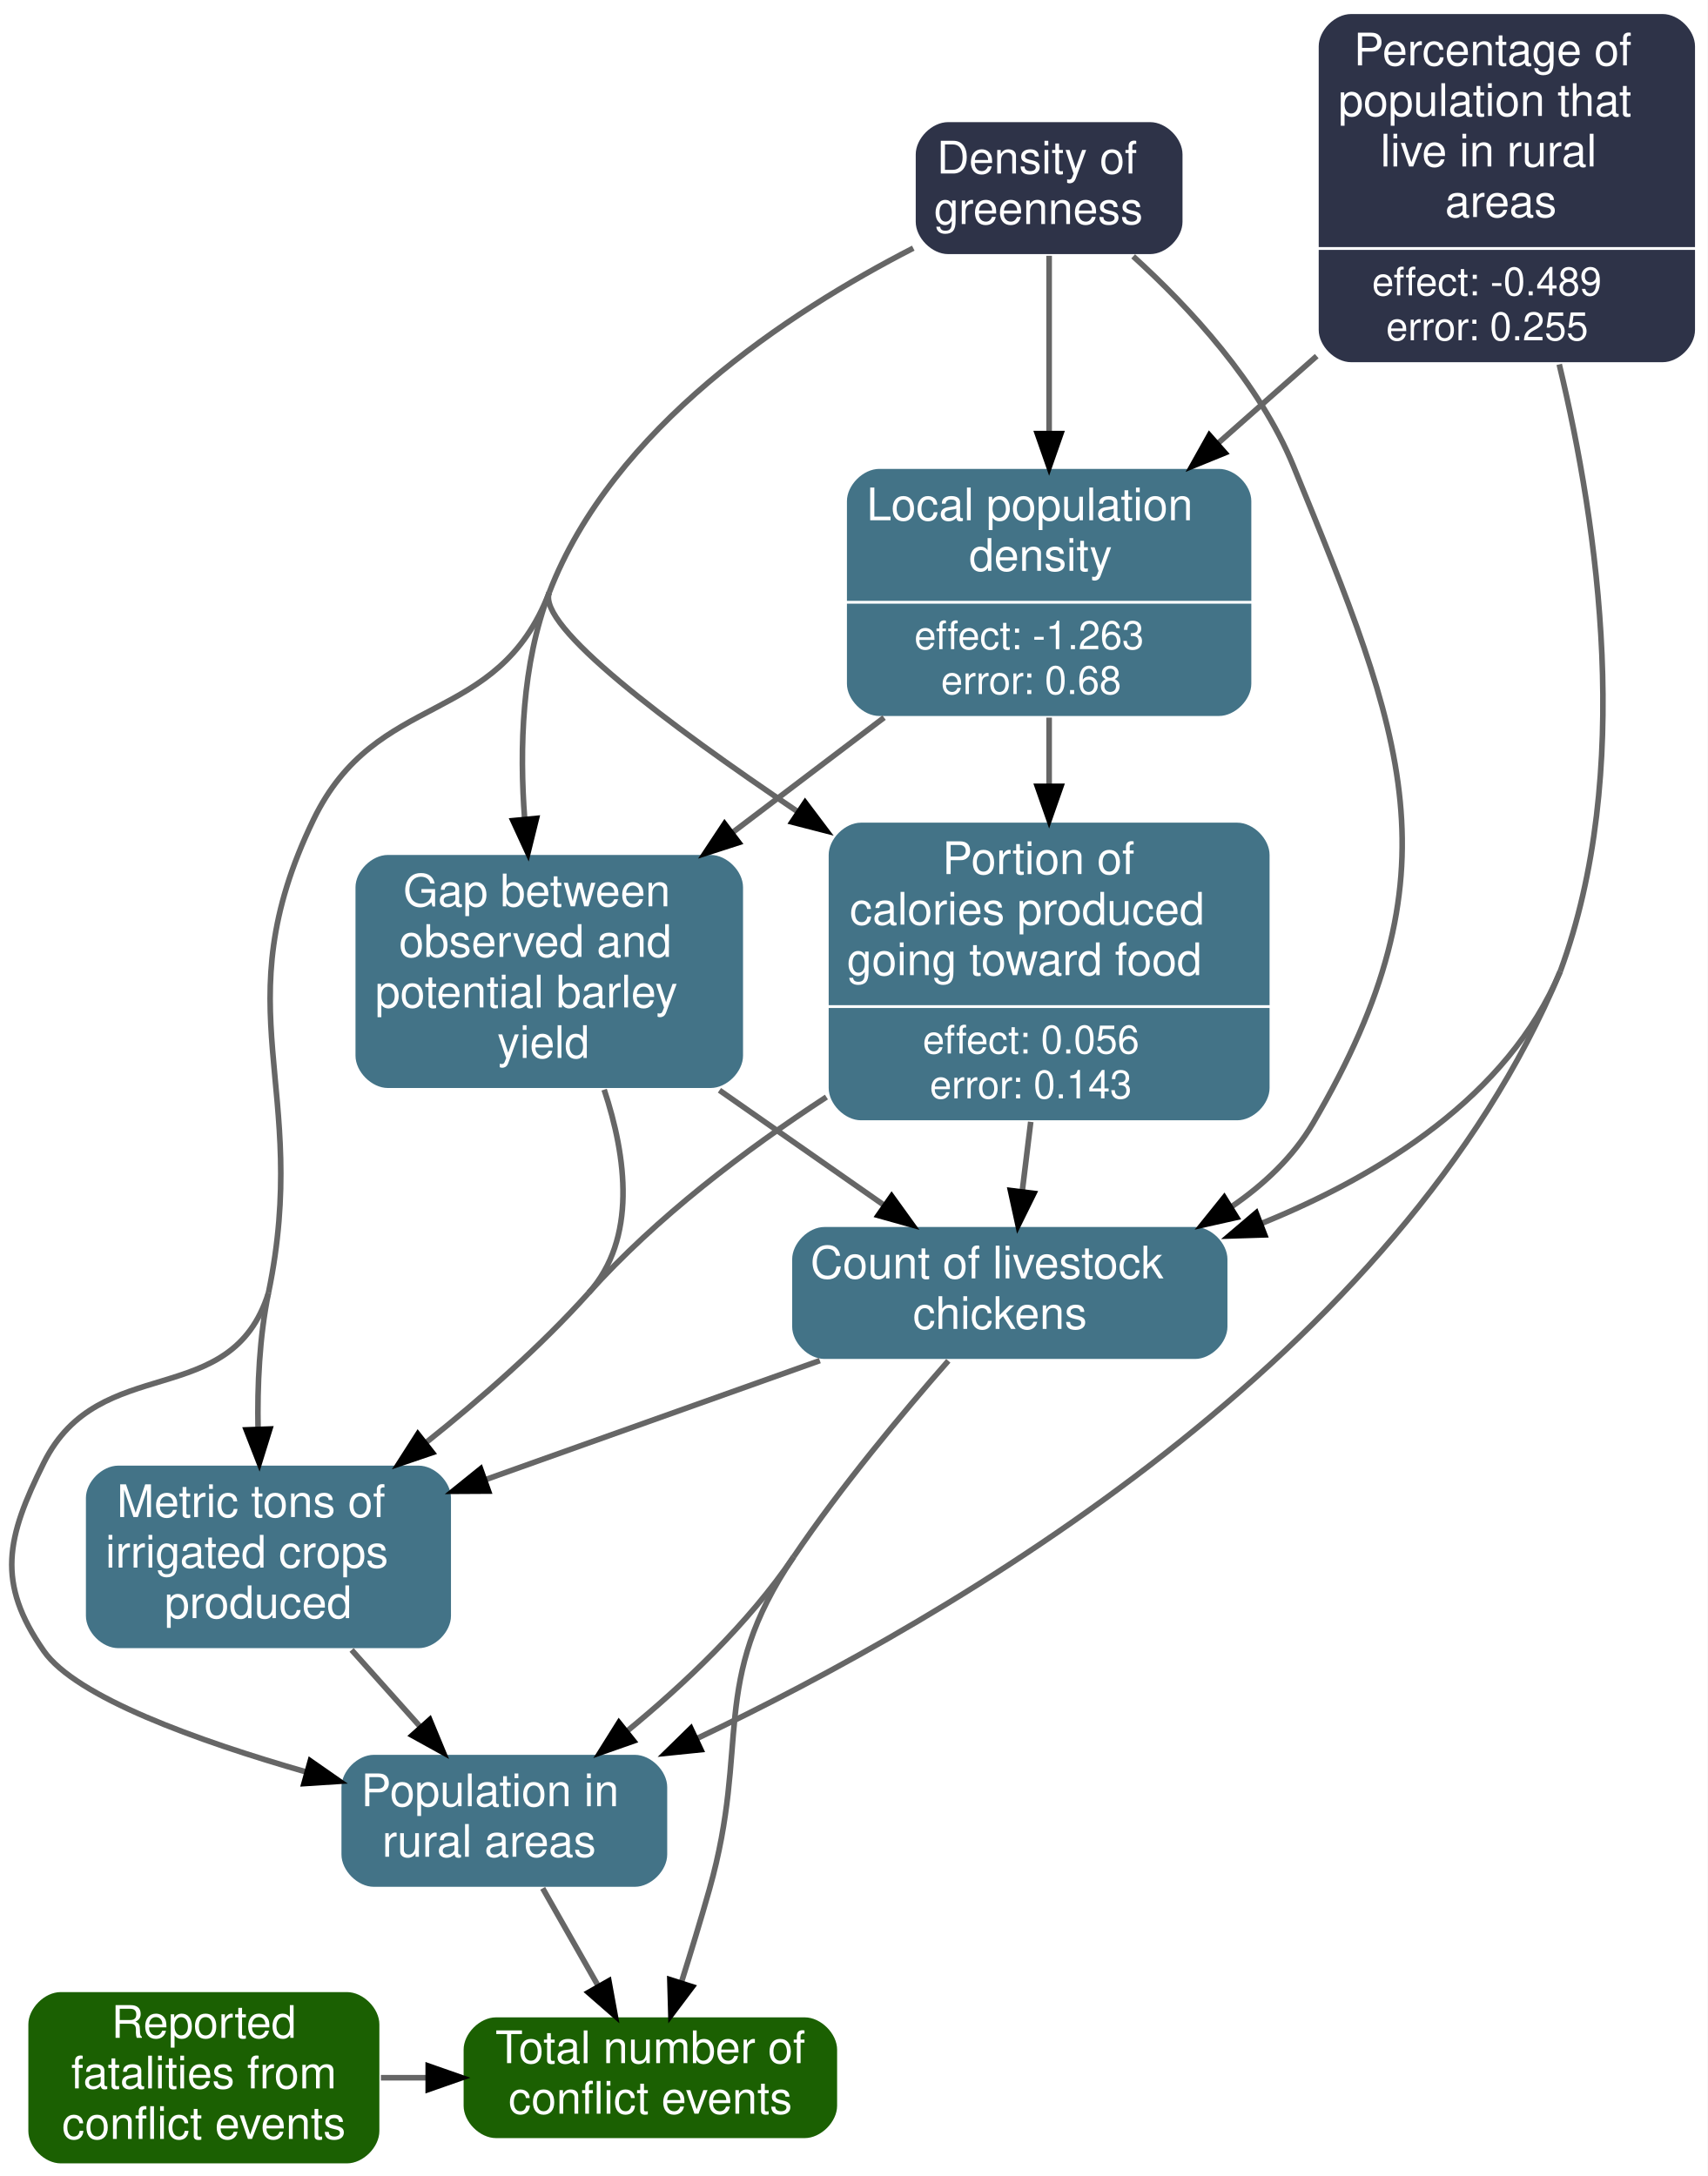
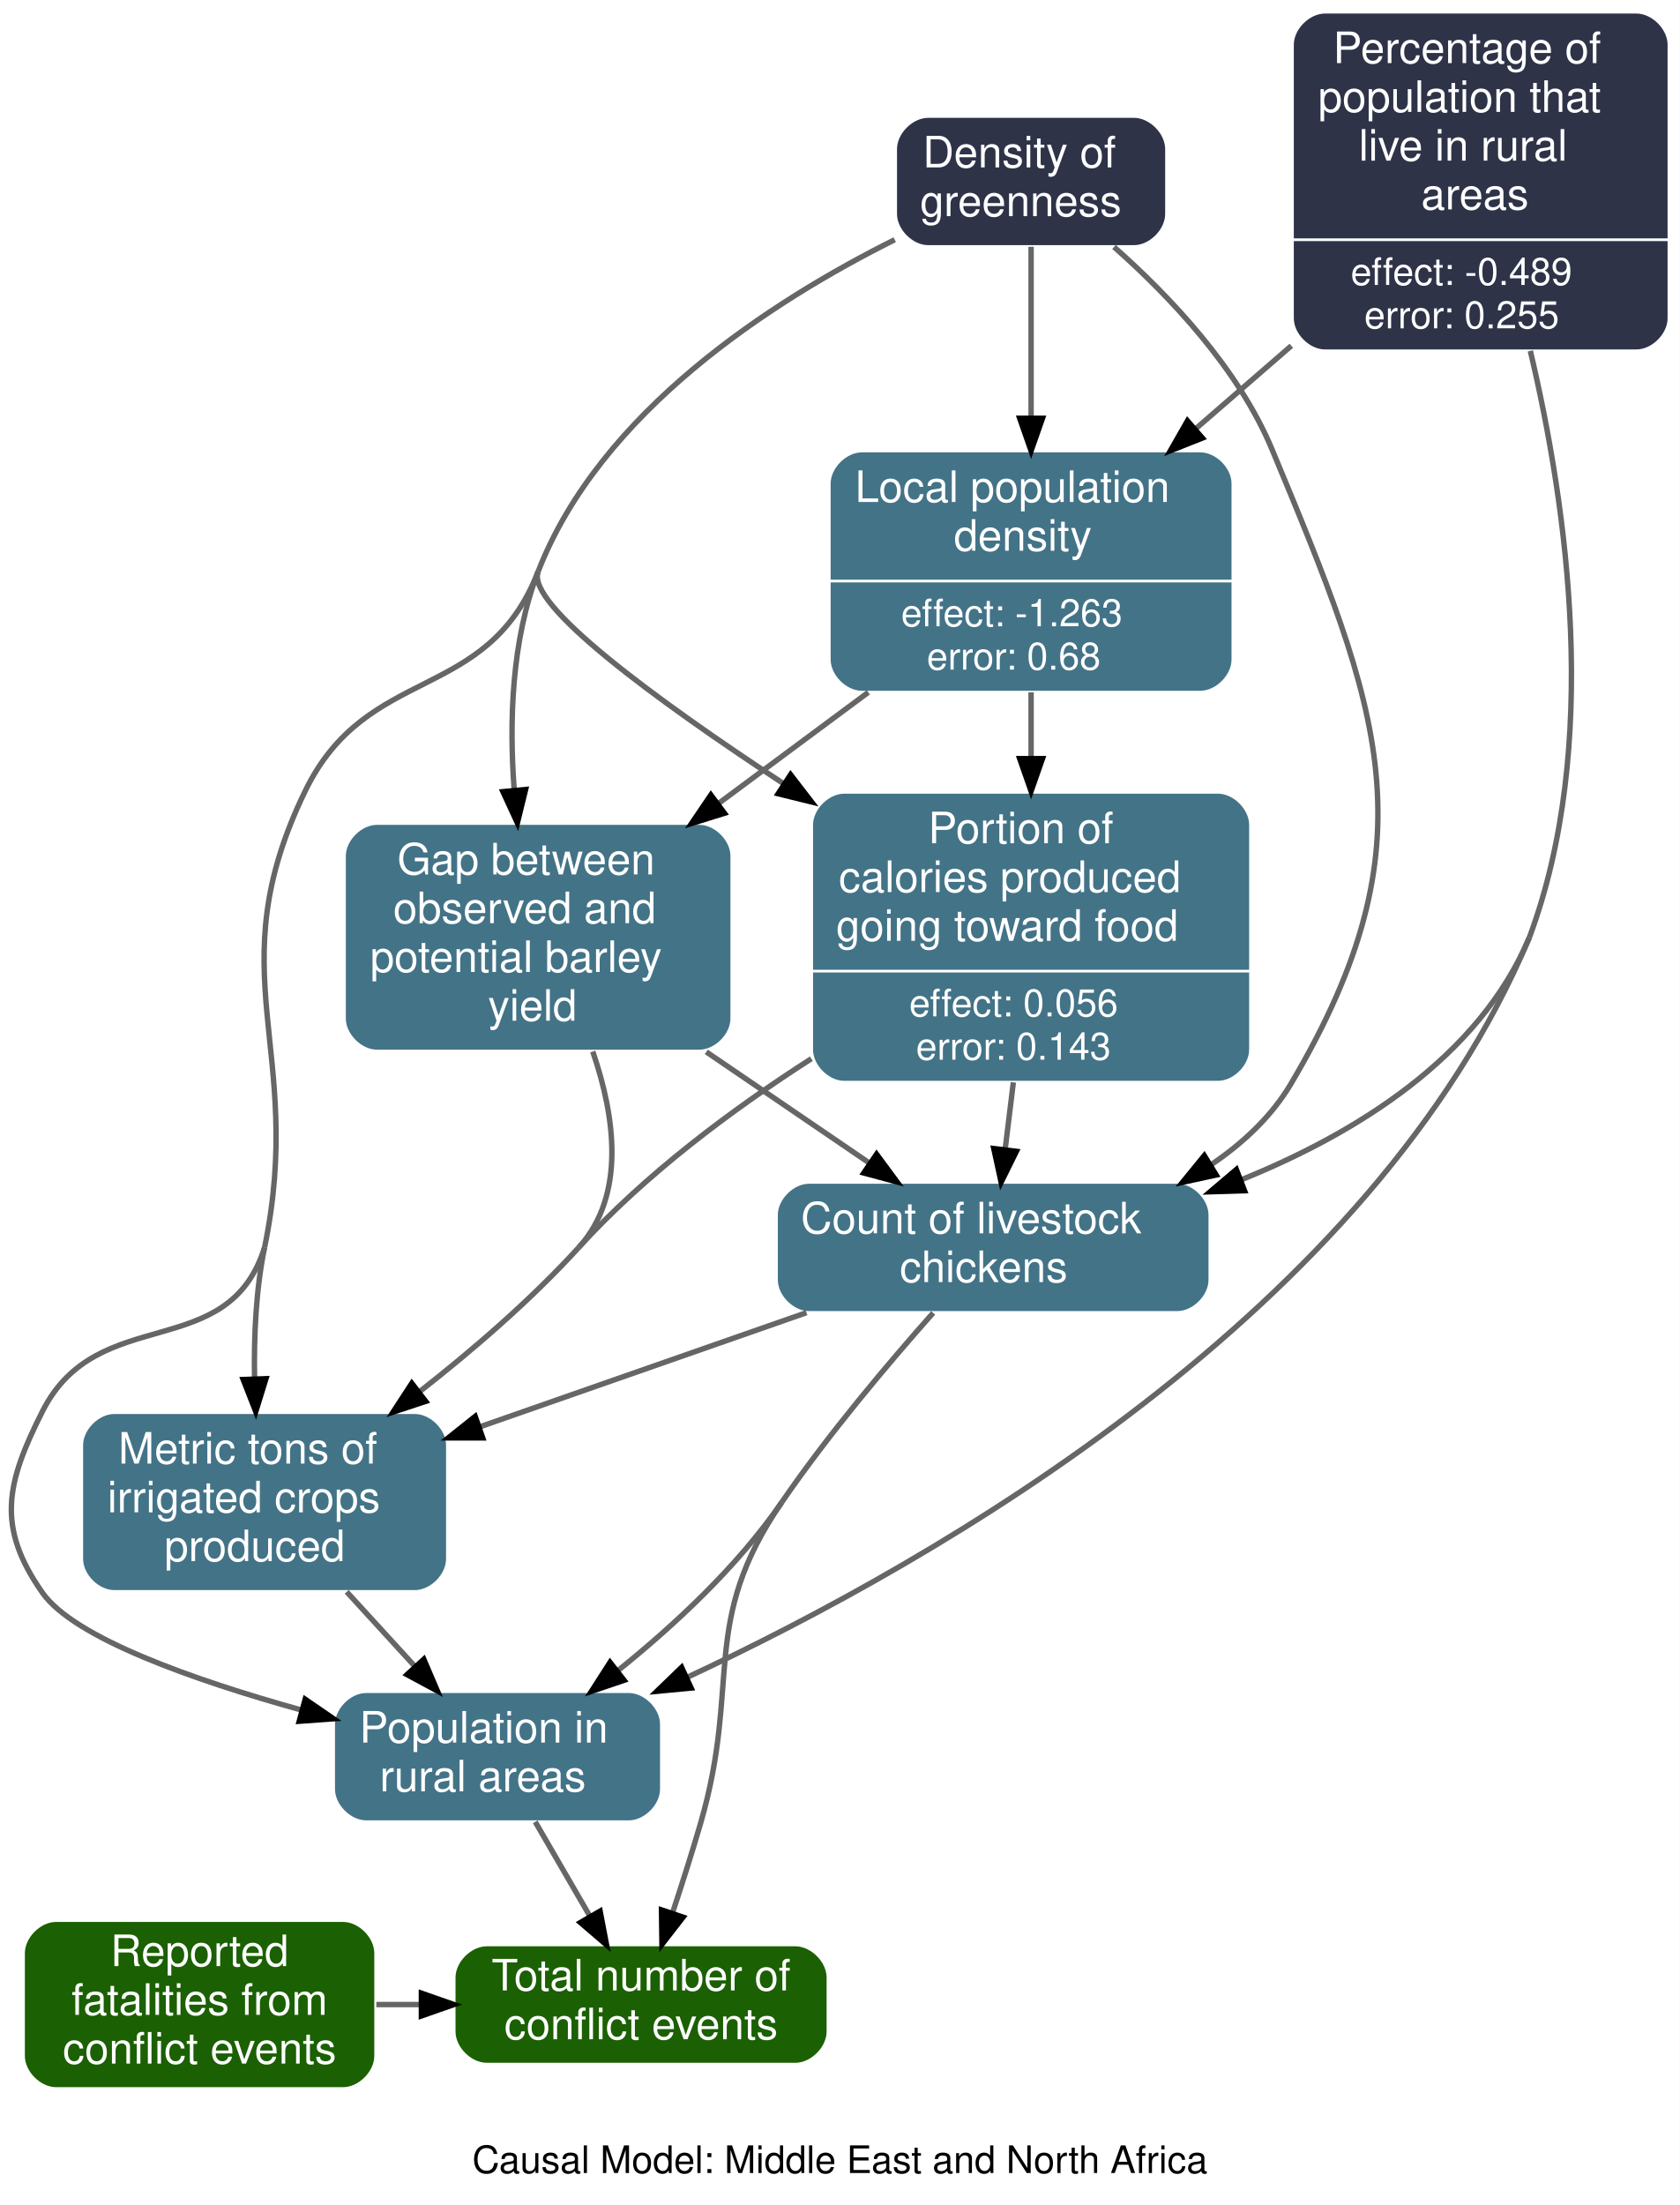
- <svg xmlns="http://www.w3.org/2000/svg" width="" height="" viewBox="0.00 0.00 608.09 775.00" preserveAspectRatio="xMinYMin">
-   <g id="graph0" class="graph" transform="scale(1 1) rotate(0) translate(4 771)">
-     <polygon fill="#ffffff" stroke="transparent" points="-4,4 -4,-771 604.094,-771 604.094,4 -4,4" />
+ <svg xmlns="http://www.w3.org/2000/svg" width="" height="" viewBox="0.00 0.00 620.18 814.00" preserveAspectRatio="xMinYMin">
+   <g id="graph0" class="graph" transform="scale(1 1) rotate(0) translate(4 810)">
+     <polygon fill="#ffffff" stroke="transparent" points="-4,4 -4,-810 616.185,-810 616.185,4 -4,4" />
+     <text text-anchor="middle" x="306.092" y="-7.8" font-family="Helvetica, Arial, sans-serif" font-size="14.00" fill="#000000">Causal Model: Middle East and North Africa</text>
    <g id="node1" class="node rankB">
-       <path fill="none" stroke="#000000" d="M302.594,-371.5C302.594,-371.5 436.594,-371.5 436.594,-371.5 442.594,-371.5 448.594,-377.5 448.594,-383.5 448.594,-383.5 448.594,-466.5 448.594,-466.5 448.594,-472.5 442.594,-478.5 436.594,-478.5 436.594,-478.5 302.594,-478.5 302.594,-478.5 296.594,-478.5 290.594,-472.5 290.594,-466.5 290.594,-466.5 290.594,-383.5 290.594,-383.5 290.594,-377.5 296.594,-371.5 302.594,-371.5" />
-       <text text-anchor="start" x="331.594" y="-459.7" font-family="Helvetica, Arial, sans-serif" font-size="16.00" fill="#000000">Portion of</text>
-       <text text-anchor="start" x="298.594" y="-441.7" font-family="Helvetica, Arial, sans-serif" font-size="16.00" fill="#000000">calories produced</text>
-       <text text-anchor="start" x="297.594" y="-423.7" font-family="Helvetica, Arial, sans-serif" font-size="16.00" fill="#000000">going toward food</text>
-       <polyline fill="none" stroke="#000000" points="290.594,-412.5 448.594,-412.5 " />
-       <text text-anchor="start" x="324.594" y="-395.8" font-family="Helvetica, Arial, sans-serif" font-size="14.00" fill="#000000">effect: 0.056</text>
-       <text text-anchor="start" x="327.094" y="-379.8" font-family="Helvetica, Arial, sans-serif" font-size="14.00" fill="#000000">error: 0.143</text>
+       <path fill="none" stroke="#000000" d="M307.685,-410.5C307.685,-410.5 445.685,-410.5 445.685,-410.5 451.685,-410.5 457.685,-416.5 457.685,-422.5 457.685,-422.5 457.685,-505.5 457.685,-505.5 457.685,-511.5 451.685,-517.5 445.685,-517.5 445.685,-517.5 307.685,-517.5 307.685,-517.5 301.685,-517.5 295.685,-511.5 295.685,-505.5 295.685,-505.5 295.685,-422.5 295.685,-422.5 295.685,-416.5 301.685,-410.5 307.685,-410.5" />
+       <text text-anchor="start" x="338.685" y="-498.7" font-family="Helvetica, Arial, sans-serif" font-size="16.00" fill="#000000">Portion of</text>
+       <text text-anchor="start" x="305.685" y="-480.7" font-family="Helvetica, Arial, sans-serif" font-size="16.00" fill="#000000">calories produced</text>
+       <text text-anchor="start" x="304.685" y="-462.7" font-family="Helvetica, Arial, sans-serif" font-size="16.00" fill="#000000">going toward food</text>
+       <polyline fill="none" stroke="#000000" points="295.685,-451.5 457.685,-451.5 " />
+       <text text-anchor="start" x="331.685" y="-434.8" font-family="Helvetica, Arial, sans-serif" font-size="14.00" fill="#000000">effect: 0.056</text>
+       <text text-anchor="start" x="334.185" y="-418.8" font-family="Helvetica, Arial, sans-serif" font-size="14.00" fill="#000000">error: 0.143</text>
    </g>
    <g id="node2" class="node rankB">
-       <path fill="none" stroke="#000000" d="M289.594,-286.5C289.594,-286.5 421.594,-286.5 421.594,-286.5 427.594,-286.5 433.594,-292.5 433.594,-298.5 433.594,-298.5 433.594,-322.5 433.594,-322.5 433.594,-328.5 427.594,-334.5 421.594,-334.5 421.594,-334.5 289.594,-334.5 289.594,-334.5 283.594,-334.5 277.594,-328.5 277.594,-322.5 277.594,-322.5 277.594,-298.5 277.594,-298.5 277.594,-292.5 283.594,-286.5 289.594,-286.5" />
-       <text text-anchor="start" x="284.594" y="-315.7" font-family="Helvetica, Arial, sans-serif" font-size="16.00" fill="#000000">Count of livestock</text>
-       <text text-anchor="start" x="321.094" y="-297.7" font-family="Helvetica, Arial, sans-serif" font-size="16.00" fill="#000000">chickens</text>
+       <path fill="none" stroke="#000000" d="M294.685,-325.5C294.685,-325.5 430.685,-325.5 430.685,-325.5 436.685,-325.5 442.685,-331.5 442.685,-337.5 442.685,-337.5 442.685,-361.5 442.685,-361.5 442.685,-367.5 436.685,-373.5 430.685,-373.5 430.685,-373.5 294.685,-373.5 294.685,-373.5 288.685,-373.5 282.685,-367.5 282.685,-361.5 282.685,-361.5 282.685,-337.5 282.685,-337.5 282.685,-331.5 288.685,-325.5 294.685,-325.5" />
+       <text text-anchor="start" x="291.685" y="-354.7" font-family="Helvetica, Arial, sans-serif" font-size="16.00" fill="#000000">Count of livestock</text>
+       <text text-anchor="start" x="328.185" y="-336.7" font-family="Helvetica, Arial, sans-serif" font-size="16.00" fill="#000000">chickens</text>
    </g>
    <g id="edge1" class="edge">
-       <path fill="none" stroke="#000000" stroke-width="2" d="M363.045,-371.438C362.021,-363.059 360.983,-354.575 360.021,-346.707" />
-       <polygon fill="#000000" stroke="#000000" stroke-width="2" points="364.162,-345.969 358.537,-334.567 355.824,-346.988 364.162,-345.969" />
+       <path fill="none" stroke="#000000" stroke-width="2" d="M370.136,-410.438C369.111,-402.059 368.074,-393.575 367.112,-385.707" />
+       <polygon fill="#000000" stroke="#000000" stroke-width="2" points="371.253,-384.969 365.627,-373.567 362.915,-385.988 371.253,-384.969" />
    </g>
    <g id="node3" class="node rankB">
-       <path fill="none" stroke="#000000" d="M38.094,-183.5C38.094,-183.5 145.094,-183.5 145.094,-183.5 151.094,-183.5 157.094,-189.5 157.094,-195.5 157.094,-195.5 157.094,-237.5 157.094,-237.5 157.094,-243.5 151.094,-249.5 145.094,-249.5 145.094,-249.5 38.094,-249.5 38.094,-249.5 32.094,-249.5 26.094,-243.5 26.094,-237.5 26.094,-237.5 26.094,-195.5 26.094,-195.5 26.094,-189.5 32.094,-183.5 38.094,-183.5" />
-       <text text-anchor="start" x="37.594" y="-230.7" font-family="Helvetica, Arial, sans-serif" font-size="16.00" fill="#000000">Metric tons of</text>
-       <text text-anchor="start" x="33.594" y="-212.7" font-family="Helvetica, Arial, sans-serif" font-size="16.00" fill="#000000">irrigated crops</text>
-       <text text-anchor="start" x="54.594" y="-194.7" font-family="Helvetica, Arial, sans-serif" font-size="16.00" fill="#000000">produced</text>
+       <path fill="none" stroke="#000000" d="M38.185,-222.5C38.185,-222.5 149.185,-222.5 149.185,-222.5 155.185,-222.5 161.185,-228.5 161.185,-234.5 161.185,-234.5 161.185,-276.5 161.185,-276.5 161.185,-282.5 155.185,-288.5 149.185,-288.5 149.185,-288.5 38.185,-288.5 38.185,-288.5 32.185,-288.5 26.185,-282.5 26.185,-276.5 26.185,-276.5 26.185,-234.5 26.185,-234.5 26.185,-228.5 32.185,-222.5 38.185,-222.5" />
+       <text text-anchor="start" x="39.685" y="-269.7" font-family="Helvetica, Arial, sans-serif" font-size="16.00" fill="#000000">Metric tons of</text>
+       <text text-anchor="start" x="35.685" y="-251.7" font-family="Helvetica, Arial, sans-serif" font-size="16.00" fill="#000000">irrigated crops</text>
+       <text text-anchor="start" x="56.685" y="-233.7" font-family="Helvetica, Arial, sans-serif" font-size="16.00" fill="#000000">produced</text>
    </g>
    <g id="edge2" class="edge">
-       <path fill="none" stroke="#000000" stroke-width="2" d="M290.289,-380.284C261.278,-361.337 229.693,-337.397 205.594,-310.5" />
+       <path fill="none" stroke="#000000" stroke-width="2" d="M295.561,-419.173C266.143,-400.288 234.161,-376.42 209.685,-349.5" />
    </g>
    <g id="edge3" class="edge">
-       <path fill="none" stroke="#000000" stroke-width="2" d="M287.95,-286.415C251.538,-273.45 206.476,-257.405 168.707,-243.957" />
-       <polygon fill="#000000" stroke="#000000" stroke-width="2" points="169.951,-239.942 157.238,-239.873 167.133,-247.855 169.951,-239.942" />
+       <path fill="none" stroke="#000000" stroke-width="2" d="M293.76,-325.415C256.94,-312.548 211.44,-296.649 173.137,-283.264" />
+       <polygon fill="#000000" stroke="#000000" stroke-width="2" points="174.213,-279.191 161.499,-279.197 171.442,-287.121 174.213,-279.191" />
    </g>
    <g id="node4" class="node rankB">
-       <path fill="none" stroke="#000000" d="M129.094,-98.5C129.094,-98.5 222.094,-98.5 222.094,-98.5 228.094,-98.5 234.094,-104.5 234.094,-110.5 234.094,-110.5 234.094,-134.5 234.094,-134.5 234.094,-140.5 228.094,-146.5 222.094,-146.5 222.094,-146.5 129.094,-146.5 129.094,-146.5 123.094,-146.5 117.094,-140.5 117.094,-134.5 117.094,-134.5 117.094,-110.5 117.094,-110.5 117.094,-104.5 123.094,-98.5 129.094,-98.5" />
-       <text text-anchor="start" x="124.594" y="-127.7" font-family="Helvetica, Arial, sans-serif" font-size="16.00" fill="#000000">Population in</text>
-       <text text-anchor="start" x="132.094" y="-109.7" font-family="Helvetica, Arial, sans-serif" font-size="16.00" fill="#000000">rural areas</text>
+       <path fill="none" stroke="#000000" d="M131.185,-137.5C131.185,-137.5 228.185,-137.5 228.185,-137.5 234.185,-137.5 240.185,-143.5 240.185,-149.5 240.185,-149.5 240.185,-173.5 240.185,-173.5 240.185,-179.5 234.185,-185.5 228.185,-185.5 228.185,-185.5 131.185,-185.5 131.185,-185.5 125.185,-185.5 119.185,-179.5 119.185,-173.5 119.185,-173.5 119.185,-149.5 119.185,-149.5 119.185,-143.5 125.185,-137.5 131.185,-137.5" />
+       <text text-anchor="start" x="128.685" y="-166.7" font-family="Helvetica, Arial, sans-serif" font-size="16.00" fill="#000000">Population in</text>
+       <text text-anchor="start" x="136.185" y="-148.7" font-family="Helvetica, Arial, sans-serif" font-size="16.00" fill="#000000">rural areas</text>
    </g>
    <g id="edge4" class="edge">
-       <path fill="none" stroke="#000000" stroke-width="2" d="M333.696,-286.339C317.52,-267.904 295.472,-241.504 278.594,-216.5" />
-       <path fill="none" stroke="#000000" stroke-width="2" d="M278.594,-216.5C262.575,-192.768 239.374,-170.901 219.045,-154.241" />
-       <polygon fill="#000000" stroke="#000000" stroke-width="2" points="221.64,-150.939 209.643,-146.731 216.397,-157.502 221.64,-150.939" />
+       <path fill="none" stroke="#000000" stroke-width="2" d="M340.532,-325.343C324.161,-306.911 301.832,-280.511 284.685,-255.5" />
+       <path fill="none" stroke="#000000" stroke-width="2" d="M284.685,-255.5C268.322,-231.634 244.667,-209.756 223.951,-193.124" />
+       <polygon fill="#000000" stroke="#000000" stroke-width="2" points="226.41,-189.715 214.37,-185.63 221.234,-196.332 226.41,-189.715" />
    </g>
    <g id="node9" class="node rankC">
-       <path fill="none" stroke="#000000" d="M282.594,-53C282.594,-53 172.594,-53 172.594,-53 166.594,-53 160.594,-47 160.594,-41 160.594,-41 160.594,-21 160.594,-21 160.594,-15 166.594,-9 172.594,-9 172.594,-9 282.594,-9 282.594,-9 288.594,-9 294.594,-15 294.594,-21 294.594,-21 294.594,-41 294.594,-41 294.594,-47 288.594,-53 282.594,-53" />
-       <text text-anchor="middle" x="227.594" y="-36.2" font-family="Helvetica, Arial, sans-serif" font-size="16.00" fill="#000000">Total number of</text>
-       <text text-anchor="middle" x="227.594" y="-18.2" font-family="Helvetica, Arial, sans-serif" font-size="16.00" fill="#000000">conflict events</text>
+       <path fill="none" stroke="#000000" d="M289.685,-92C289.685,-92 175.685,-92 175.685,-92 169.685,-92 163.685,-86 163.685,-80 163.685,-80 163.685,-60 163.685,-60 163.685,-54 169.685,-48 175.685,-48 175.685,-48 289.685,-48 289.685,-48 295.685,-48 301.685,-54 301.685,-60 301.685,-60 301.685,-80 301.685,-80 301.685,-86 295.685,-92 289.685,-92" />
+       <text text-anchor="middle" x="232.685" y="-75.2" font-family="Helvetica, Arial, sans-serif" font-size="16.00" fill="#000000">Total number of</text>
+       <text text-anchor="middle" x="232.685" y="-57.2" font-family="Helvetica, Arial, sans-serif" font-size="16.00" fill="#000000">conflict events</text>
    </g>
    <g id="edge5" class="edge">
-       <path fill="none" stroke="#000000" stroke-width="2" d="M278.594,-216.5C248.199,-171.47 263.391,-150.274 248.594,-98 245.54,-87.209 241.969,-75.521 238.646,-64.975" />
-       <polygon fill="#000000" stroke="#000000" stroke-width="2" points="242.552,-63.398 234.907,-53.24 234.549,-65.949 242.552,-63.398" />
+       <path fill="none" stroke="#000000" stroke-width="2" d="M284.685,-255.5C253.964,-210.692 269.835,-189.173 254.685,-137 251.51,-126.066 247.738,-114.234 244.222,-103.599" />
+       <polygon fill="#000000" stroke="#000000" stroke-width="2" points="248.202,-102.257 240.407,-92.213 240.237,-104.926 248.202,-102.257" />
    </g>
    <g id="edge6" class="edge">
-       <path fill="none" stroke="#000000" stroke-width="2" d="M121.209,-183.359C129.202,-174.415 137.853,-164.735 145.852,-155.782" />
-       <polygon fill="#000000" stroke="#000000" stroke-width="2" points="149.035,-158.524 153.899,-146.778 142.771,-152.927 149.035,-158.524" />
+       <path fill="none" stroke="#000000" stroke-width="2" d="M124.005,-222.359C132.189,-213.415 141.045,-203.735 149.235,-194.782" />
+       <polygon fill="#000000" stroke="#000000" stroke-width="2" points="152.472,-197.467 157.473,-185.778 146.274,-191.797 152.472,-197.467" />
    </g>
    <g id="edge7" class="edge">
-       <path fill="none" stroke="#000000" stroke-width="2" d="M189.257,-98.46C195.322,-87.786 202.554,-75.061 209.094,-63.553" />
-       <polygon fill="#000000" stroke="#000000" stroke-width="2" points="212.814,-65.508 215.091,-53 205.511,-61.358 212.814,-65.508" />
+       <path fill="none" stroke="#000000" stroke-width="2" d="M193.61,-137.459C199.792,-126.786 207.163,-114.061 213.829,-102.553" />
+       <polygon fill="#000000" stroke="#000000" stroke-width="2" points="217.561,-104.489 219.941,-92 210.292,-100.279 217.561,-104.489" />
    </g>
    <g id="node5" class="node rankB">
-       <path fill="none" stroke="#000000" d="M134.094,-383C134.094,-383 249.094,-383 249.094,-383 255.094,-383 261.094,-389 261.094,-395 261.094,-395 261.094,-455 261.094,-455 261.094,-461 255.094,-467 249.094,-467 249.094,-467 134.094,-467 134.094,-467 128.094,-467 122.094,-461 122.094,-455 122.094,-455 122.094,-395 122.094,-395 122.094,-389 128.094,-383 134.094,-383" />
-       <text text-anchor="start" x="139.594" y="-448.2" font-family="Helvetica, Arial, sans-serif" font-size="16.00" fill="#000000">Gap between</text>
-       <text text-anchor="start" x="138.094" y="-430.2" font-family="Helvetica, Arial, sans-serif" font-size="16.00" fill="#000000">observed and</text>
-       <text text-anchor="start" x="129.594" y="-412.2" font-family="Helvetica, Arial, sans-serif" font-size="16.00" fill="#000000">potential barley</text>
-       <text text-anchor="start" x="173.094" y="-394.2" font-family="Helvetica, Arial, sans-serif" font-size="16.00" fill="#000000">yield</text>
+       <path fill="none" stroke="#000000" d="M135.185,-422C135.185,-422 254.185,-422 254.185,-422 260.185,-422 266.185,-428 266.185,-434 266.185,-434 266.185,-494 266.185,-494 266.185,-500 260.185,-506 254.185,-506 254.185,-506 135.185,-506 135.185,-506 129.185,-506 123.185,-500 123.185,-494 123.185,-494 123.185,-434 123.185,-434 123.185,-428 129.185,-422 135.185,-422" />
+       <text text-anchor="start" x="142.685" y="-487.2" font-family="Helvetica, Arial, sans-serif" font-size="16.00" fill="#000000">Gap between</text>
+       <text text-anchor="start" x="141.185" y="-469.2" font-family="Helvetica, Arial, sans-serif" font-size="16.00" fill="#000000">observed and</text>
+       <text text-anchor="start" x="132.685" y="-451.2" font-family="Helvetica, Arial, sans-serif" font-size="16.00" fill="#000000">potential barley</text>
+       <text text-anchor="start" x="176.185" y="-433.2" font-family="Helvetica, Arial, sans-serif" font-size="16.00" fill="#000000">yield</text>
    </g>
    <g id="edge8" class="edge">
-       <path fill="none" stroke="#000000" stroke-width="2" d="M252.196,-382.69C271.66,-369.1 292.854,-354.303 310.958,-341.664" />
-       <polygon fill="#000000" stroke="#000000" stroke-width="2" points="313.509,-345.005 320.944,-334.692 308.7,-338.118 313.509,-345.005" />
+       <path fill="none" stroke="#000000" stroke-width="2" d="M256.764,-421.69C276.796,-408.037 298.617,-393.166 317.218,-380.488" />
+       <polygon fill="#000000" stroke="#000000" stroke-width="2" points="319.639,-383.921 327.19,-373.692 314.908,-376.979 319.639,-383.921" />
    </g>
    <g id="edge9" class="edge">
-       <path fill="none" stroke="#000000" stroke-width="2" d="M211.148,-382.906C219.115,-358.889 222.9,-329.816 205.594,-310.5" />
-       <path fill="none" stroke="#000000" stroke-width="2" d="M205.594,-310.5C188.388,-291.296 167.118,-272.68 147.628,-257.152" />
-       <polygon fill="#000000" stroke="#000000" stroke-width="2" points="149.968,-253.65 137.931,-249.558 144.789,-260.263 149.968,-253.65" />
+       <path fill="none" stroke="#000000" stroke-width="2" d="M214.847,-421.828C223.107,-397.784 227.15,-368.71 209.685,-349.5" />
+       <path fill="none" stroke="#000000" stroke-width="2" d="M209.685,-349.5C192.152,-330.216 170.497,-311.58 150.663,-296.057" />
+       <polygon fill="#000000" stroke="#000000" stroke-width="2" points="153.17,-292.687 141.099,-288.697 148.048,-299.344 153.17,-292.687" />
    </g>
    <g id="node6" class="node rankA">
-       <path fill="none" stroke="#000000" d="M477.094,-641.5C477.094,-641.5 588.094,-641.5 588.094,-641.5 594.094,-641.5 600.094,-647.5 600.094,-653.5 600.094,-653.5 600.094,-754.5 600.094,-754.5 600.094,-760.5 594.094,-766.5 588.094,-766.5 588.094,-766.5 477.094,-766.5 477.094,-766.5 471.094,-766.5 465.094,-760.5 465.094,-754.5 465.094,-754.5 465.094,-653.5 465.094,-653.5 465.094,-647.5 471.094,-641.5 477.094,-641.5" />
-       <text text-anchor="start" x="478.094" y="-747.7" font-family="Helvetica, Arial, sans-serif" font-size="16.00" fill="#000000">Percentage of</text>
-       <text text-anchor="start" x="472.594" y="-729.7" font-family="Helvetica, Arial, sans-serif" font-size="16.00" fill="#000000">population that</text>
-       <text text-anchor="start" x="487.594" y="-711.7" font-family="Helvetica, Arial, sans-serif" font-size="16.00" fill="#000000">live in rural</text>
-       <text text-anchor="start" x="510.594" y="-693.7" font-family="Helvetica, Arial, sans-serif" font-size="16.00" fill="#000000">areas</text>
-       <polyline fill="none" stroke="#000000" points="465.094,-682.5 600.094,-682.5 " />
-       <text text-anchor="start" x="484.594" y="-665.8" font-family="Helvetica, Arial, sans-serif" font-size="14.00" fill="#000000">effect: -0.489</text>
-       <text text-anchor="start" x="489.594" y="-649.8" font-family="Helvetica, Arial, sans-serif" font-size="14.00" fill="#000000">error: 0.255</text>
+       <path fill="none" stroke="#000000" d="M485.185,-680.5C485.185,-680.5 600.185,-680.5 600.185,-680.5 606.185,-680.5 612.185,-686.5 612.185,-692.5 612.185,-692.5 612.185,-793.5 612.185,-793.5 612.185,-799.5 606.185,-805.5 600.185,-805.5 600.185,-805.5 485.185,-805.5 485.185,-805.5 479.185,-805.5 473.185,-799.5 473.185,-793.5 473.185,-793.5 473.185,-692.5 473.185,-692.5 473.185,-686.5 479.185,-680.5 485.185,-680.5" />
+       <text text-anchor="start" x="488.185" y="-786.7" font-family="Helvetica, Arial, sans-serif" font-size="16.00" fill="#000000">Percentage of</text>
+       <text text-anchor="start" x="482.685" y="-768.7" font-family="Helvetica, Arial, sans-serif" font-size="16.00" fill="#000000">population that</text>
+       <text text-anchor="start" x="497.685" y="-750.7" font-family="Helvetica, Arial, sans-serif" font-size="16.00" fill="#000000">live in rural</text>
+       <text text-anchor="start" x="520.685" y="-732.7" font-family="Helvetica, Arial, sans-serif" font-size="16.00" fill="#000000">areas</text>
+       <polyline fill="none" stroke="#000000" points="473.185,-721.5 612.185,-721.5 " />
+       <text text-anchor="start" x="494.685" y="-704.8" font-family="Helvetica, Arial, sans-serif" font-size="14.00" fill="#000000">effect: -0.489</text>
+       <text text-anchor="start" x="499.685" y="-688.8" font-family="Helvetica, Arial, sans-serif" font-size="14.00" fill="#000000">error: 0.255</text>
    </g>
    <g id="edge10" class="edge">
-       <path fill="none" stroke="#000000" stroke-width="2" d="M551.245,-641.226C565.17,-583.259 577.719,-495.701 551.594,-425" />
-       <path fill="none" stroke="#000000" stroke-width="2" d="M551.594,-425C533.062,-380.5 487.493,-352.385 444.954,-335.156" />
-       <polygon fill="#000000" stroke="#000000" stroke-width="2" points="446.351,-331.193 433.644,-330.794 443.329,-339.031 446.351,-331.193" />
+       <path fill="none" stroke="#000000" stroke-width="2" d="M561.007,-680.468C574.723,-622.476 587.023,-534.732 560.685,-464" />
+       <path fill="none" stroke="#000000" stroke-width="2" d="M560.685,-464C542.076,-419.628 496.723,-391.609 454.113,-374.403" />
+       <polygon fill="#000000" stroke="#000000" stroke-width="2" points="455.485,-370.43 442.777,-370.045 452.471,-378.271 455.485,-370.43" />
    </g>
    <g id="edge11" class="edge">
-       <path fill="none" stroke="#000000" stroke-width="2" d="M551.594,-425C494.471,-287.831 336.034,-195.534 244.078,-151.77" />
-       <polygon fill="#000000" stroke="#000000" stroke-width="2" points="245.579,-147.836 232.93,-146.548 242.015,-155.442 245.579,-147.836" />
+       <path fill="none" stroke="#000000" stroke-width="2" d="M560.685,-464C502.85,-326.1 342.771,-234.252 249.538,-190.718" />
+       <polygon fill="#000000" stroke="#000000" stroke-width="2" points="251.169,-186.845 238.511,-185.649 247.66,-194.477 251.169,-186.845" />
    </g>
    <g id="node7" class="node rankB">
-       <path fill="none" stroke="#000000" d="M309.094,-515.5C309.094,-515.5 430.094,-515.5 430.094,-515.5 436.094,-515.5 442.094,-521.5 442.094,-527.5 442.094,-527.5 442.094,-592.5 442.094,-592.5 442.094,-598.5 436.094,-604.5 430.094,-604.5 430.094,-604.5 309.094,-604.5 309.094,-604.5 303.094,-604.5 297.094,-598.5 297.094,-592.5 297.094,-592.5 297.094,-527.5 297.094,-527.5 297.094,-521.5 303.094,-515.5 309.094,-515.5" />
-       <text text-anchor="start" x="304.594" y="-585.7" font-family="Helvetica, Arial, sans-serif" font-size="16.00" fill="#000000">Local population</text>
-       <text text-anchor="start" x="341.094" y="-567.7" font-family="Helvetica, Arial, sans-serif" font-size="16.00" fill="#000000">density</text>
-       <polyline fill="none" stroke="#000000" points="297.094,-556.5 442.094,-556.5 " />
-       <text text-anchor="start" x="321.594" y="-539.8" font-family="Helvetica, Arial, sans-serif" font-size="14.00" fill="#000000">effect: -1.263</text>
-       <text text-anchor="start" x="331.094" y="-523.8" font-family="Helvetica, Arial, sans-serif" font-size="14.00" fill="#000000">error: 0.68</text>
+       <path fill="none" stroke="#000000" d="M314.185,-554.5C314.185,-554.5 439.185,-554.5 439.185,-554.5 445.185,-554.5 451.185,-560.5 451.185,-566.5 451.185,-566.5 451.185,-631.5 451.185,-631.5 451.185,-637.5 445.185,-643.5 439.185,-643.5 439.185,-643.5 314.185,-643.5 314.185,-643.5 308.185,-643.5 302.185,-637.5 302.185,-631.5 302.185,-631.5 302.185,-566.5 302.185,-566.5 302.185,-560.5 308.185,-554.5 314.185,-554.5" />
+       <text text-anchor="start" x="311.685" y="-624.7" font-family="Helvetica, Arial, sans-serif" font-size="16.00" fill="#000000">Local population</text>
+       <text text-anchor="start" x="348.185" y="-606.7" font-family="Helvetica, Arial, sans-serif" font-size="16.00" fill="#000000">density</text>
+       <polyline fill="none" stroke="#000000" points="302.185,-595.5 451.185,-595.5 " />
+       <text text-anchor="start" x="328.685" y="-578.8" font-family="Helvetica, Arial, sans-serif" font-size="14.00" fill="#000000">effect: -1.263</text>
+       <text text-anchor="start" x="338.185" y="-562.8" font-family="Helvetica, Arial, sans-serif" font-size="14.00" fill="#000000">error: 0.68</text>
    </g>
    <g id="edge12" class="edge">
-       <path fill="none" stroke="#000000" stroke-width="2" d="M464.884,-644.182C453.15,-633.817 441.025,-623.104 429.517,-612.938" />
-       <polygon fill="#000000" stroke="#000000" stroke-width="2" points="432.214,-609.717 420.44,-604.919 426.653,-616.012 432.214,-609.717" />
+       <path fill="none" stroke="#000000" stroke-width="2" d="M472.767,-682.348C460.951,-672.098 448.772,-661.534 437.221,-651.514" />
+       <polygon fill="#000000" stroke="#000000" stroke-width="2" points="439.928,-648.302 428.111,-643.611 434.424,-654.647 439.928,-648.302" />
    </g>
    <g id="edge13" class="edge">
-       <path fill="none" stroke="#000000" stroke-width="2" d="M369.594,-515.422C369.594,-507.578 369.594,-499.267 369.594,-490.985" />
-       <polygon fill="#000000" stroke="#000000" stroke-width="2" points="373.794,-490.932 369.594,-478.932 365.394,-490.932 373.794,-490.932" />
+       <path fill="none" stroke="#000000" stroke-width="2" d="M376.685,-554.422C376.685,-546.578 376.685,-538.266 376.685,-529.985" />
+       <polygon fill="#000000" stroke="#000000" stroke-width="2" points="380.885,-529.932 376.685,-517.932 372.485,-529.932 380.885,-529.932" />
    </g>
    <g id="edge14" class="edge">
-       <path fill="none" stroke="#000000" stroke-width="2" d="M310.817,-515.422C293.472,-502.267 274.39,-487.794 256.673,-474.358" />
-       <polygon fill="#000000" stroke="#000000" stroke-width="2" points="259.09,-470.92 246.991,-467.014 254.014,-477.612 259.09,-470.92" />
+       <path fill="none" stroke="#000000" stroke-width="2" d="M316.587,-554.422C298.77,-541.206 279.16,-526.66 260.975,-513.171" />
+       <polygon fill="#000000" stroke="#000000" stroke-width="2" points="263.467,-509.79 251.327,-506.014 258.462,-516.537 263.467,-509.79" />
    </g>
    <g id="node8" class="node rankA">
-       <path fill="none" stroke="#000000" d="M333.594,-680C333.594,-680 405.594,-680 405.594,-680 411.594,-680 417.594,-686 417.594,-692 417.594,-692 417.594,-716 417.594,-716 417.594,-722 411.594,-728 405.594,-728 405.594,-728 333.594,-728 333.594,-728 327.594,-728 321.594,-722 321.594,-716 321.594,-716 321.594,-692 321.594,-692 321.594,-686 327.594,-680 333.594,-680" />
-       <text text-anchor="start" x="329.594" y="-709.2" font-family="Helvetica, Arial, sans-serif" font-size="16.00" fill="#000000">Density of</text>
-       <text text-anchor="start" x="328.594" y="-691.2" font-family="Helvetica, Arial, sans-serif" font-size="16.00" fill="#000000">greenness</text>
+       <path fill="none" stroke="#000000" d="M338.685,-719C338.685,-719 414.685,-719 414.685,-719 420.685,-719 426.685,-725 426.685,-731 426.685,-731 426.685,-755 426.685,-755 426.685,-761 420.685,-767 414.685,-767 414.685,-767 338.685,-767 338.685,-767 332.685,-767 326.685,-761 326.685,-755 326.685,-755 326.685,-731 326.685,-731 326.685,-725 332.685,-719 338.685,-719" />
+       <text text-anchor="start" x="336.685" y="-748.2" font-family="Helvetica, Arial, sans-serif" font-size="16.00" fill="#000000">Density of</text>
+       <text text-anchor="start" x="335.685" y="-730.2" font-family="Helvetica, Arial, sans-serif" font-size="16.00" fill="#000000">greenness</text>
    </g>
    <g id="edge15" class="edge">
-       <path fill="none" stroke="#000000" stroke-width="2" d="M191.594,-560C187.049,-548.174 233.514,-513.251 280.102,-481.89" />
-       <polygon fill="#000000" stroke="#000000" stroke-width="2" points="282.692,-485.211 290.339,-475.054 278.027,-478.225 282.692,-485.211" />
+       <path fill="none" stroke="#000000" stroke-width="2" d="M194.685,-599C190.029,-586.993 237.747,-551.952 285.482,-520.581" />
+       <polygon fill="#000000" stroke="#000000" stroke-width="2" points="287.891,-524.024 295.649,-513.952 283.303,-516.988 287.891,-524.024" />
    </g>
    <g id="edge16" class="edge">
-       <path fill="none" stroke="#000000" stroke-width="2" d="M399.525,-679.704C419.585,-661.478 444.468,-634.65 456.594,-605 495.981,-508.697 516.201,-460.768 463.594,-371 456.534,-358.953 446.102,-349.125 434.464,-341.164" />
-       <polygon fill="#000000" stroke="#000000" stroke-width="2" points="436.388,-337.414 423.98,-334.64 431.95,-344.546 436.388,-337.414" />
+       <path fill="none" stroke="#000000" stroke-width="2" d="M407.296,-718.845C427.814,-700.686 453.267,-673.879 465.685,-644 505.615,-547.92 525.64,-499.562 472.685,-410 465.448,-397.761 454.757,-387.832 442.842,-379.829" />
+       <polygon fill="#000000" stroke="#000000" stroke-width="2" points="445.021,-376.238 432.594,-373.551 440.633,-383.401 445.021,-376.238" />
    </g>
    <g id="edge17" class="edge">
-       <path fill="none" stroke="#000000" stroke-width="2" d="M91.594,-310.5C88.362,-294.863 87.6,-277.448 87.893,-261.898" />
-       <polygon fill="#000000" stroke="#000000" stroke-width="2" points="92.09,-262.04 88.326,-249.896 83.696,-261.737 92.09,-262.04" />
+       <path fill="none" stroke="#000000" stroke-width="2" d="M93.685,-349.5C90.458,-333.862 89.697,-316.446 89.99,-300.896" />
+       <polygon fill="#000000" stroke="#000000" stroke-width="2" points="94.187,-301.039 90.423,-288.895 85.793,-300.736 94.187,-301.039" />
    </g>
    <g id="edge18" class="edge">
-       <path fill="none" stroke="#000000" stroke-width="2" d="M321.216,-682.622C276.648,-659.736 214.125,-618.623 191.594,-560" />
-       <path fill="none" stroke="#000000" stroke-width="2" d="M191.594,-560C172.988,-511.589 130.112,-525.72 107.594,-479 74.933,-411.235 106.824,-384.168 91.594,-310.5" />
-       <path fill="none" stroke="#000000" stroke-width="2" d="M91.594,-310.5C78.254,-267.965 31.451,-289.912 11.594,-250 -1.67,-223.339 -5.433,-207.43 11.594,-183 23.02,-166.607 66.088,-151.07 105.221,-139.846" />
-       <polygon fill="#000000" stroke="#000000" stroke-width="2" points="106.5,-143.849 116.93,-136.578 104.242,-135.759 106.5,-143.849" />
+       <path fill="none" stroke="#000000" stroke-width="2" d="M326.343,-721.511C280.827,-698.776 217.556,-657.978 194.685,-599" />
+       <path fill="none" stroke="#000000" stroke-width="2" d="M194.685,-599C175.7,-550.046 131.621,-565.232 108.685,-518 75.843,-450.367 108.88,-423.133 93.685,-349.5" />
+       <path fill="none" stroke="#000000" stroke-width="2" d="M93.685,-349.5C80.148,-306.28 32.098,-329.429 11.685,-289 -1.737,-262.418 -5.436,-246.363 11.685,-222 23.406,-205.321 67.424,-189.812 107.461,-178.672" />
+       <polygon fill="#000000" stroke="#000000" stroke-width="2" points="108.68,-182.694 119.166,-175.504 106.485,-174.585 108.68,-182.694" />
    </g>
    <g id="edge19" class="edge">
-       <path fill="none" stroke="#000000" stroke-width="2" d="M191.594,-560C181.839,-534.619 180.926,-504.517 182.844,-479.185" />
-       <polygon fill="#000000" stroke="#000000" stroke-width="2" points="187.031,-479.518 183.986,-467.174 178.669,-478.722 187.031,-479.518" />
+       <path fill="none" stroke="#000000" stroke-width="2" d="M194.685,-599C184.853,-573.648 183.933,-543.549 185.866,-518.211" />
+       <polygon fill="#000000" stroke="#000000" stroke-width="2" points="190.053,-518.543 187.017,-506.197 181.691,-517.742 190.053,-518.543" />
    </g>
    <g id="edge20" class="edge">
-       <path fill="none" stroke="#000000" stroke-width="2" d="M369.594,-679.898C369.594,-662.684 369.594,-638.785 369.594,-616.85" />
-       <polygon fill="#000000" stroke="#000000" stroke-width="2" points="373.794,-616.576 369.594,-604.576 365.394,-616.576 373.794,-616.576" />
+       <path fill="none" stroke="#000000" stroke-width="2" d="M376.685,-718.898C376.685,-701.684 376.685,-677.785 376.685,-655.85" />
+       <polygon fill="#000000" stroke="#000000" stroke-width="2" points="380.885,-655.576 376.685,-643.576 372.485,-655.576 380.885,-655.576" />
    </g>
    <g id="node10" class="node rankC">
-       <path fill="none" stroke="#000000" d="M119.594,-62C119.594,-62 17.594,-62 17.594,-62 11.594,-62 5.594,-56 5.594,-50 5.594,-50 5.594,-12 5.594,-12 5.594,-6 11.594,0 17.594,0 17.594,0 119.594,0 119.594,0 125.594,0 131.594,-6 131.594,-12 131.594,-12 131.594,-50 131.594,-50 131.594,-56 125.594,-62 119.594,-62" />
-       <text text-anchor="middle" x="68.594" y="-45.2" font-family="Helvetica, Arial, sans-serif" font-size="16.00" fill="#000000">Reported</text>
-       <text text-anchor="middle" x="68.594" y="-27.2" font-family="Helvetica, Arial, sans-serif" font-size="16.00" fill="#000000">fatalities from</text>
-       <text text-anchor="middle" x="68.594" y="-9.2" font-family="Helvetica, Arial, sans-serif" font-size="16.00" fill="#000000">conflict events</text>
+       <path fill="none" stroke="#000000" d="M122.685,-101C122.685,-101 16.685,-101 16.685,-101 10.685,-101 4.685,-95 4.685,-89 4.685,-89 4.685,-51 4.685,-51 4.685,-45 10.685,-39 16.685,-39 16.685,-39 122.685,-39 122.685,-39 128.685,-39 134.685,-45 134.685,-51 134.685,-51 134.685,-89 134.685,-89 134.685,-95 128.685,-101 122.685,-101" />
+       <text text-anchor="middle" x="69.685" y="-84.2" font-family="Helvetica, Arial, sans-serif" font-size="16.00" fill="#000000">Reported</text>
+       <text text-anchor="middle" x="69.685" y="-66.2" font-family="Helvetica, Arial, sans-serif" font-size="16.00" fill="#000000">fatalities from</text>
+       <text text-anchor="middle" x="69.685" y="-48.2" font-family="Helvetica, Arial, sans-serif" font-size="16.00" fill="#000000">conflict events</text>
    </g>
    <g id="edge21" class="edge">
-       <path fill="none" stroke="#000000" stroke-width="2" d="M131.635,-31C137.197,-31 142.759,-31 148.321,-31" />
-       <polygon fill="#000000" stroke="#000000" stroke-width="2" points="148.498,-35.2 160.498,-31 148.498,-26.8 148.498,-35.2" />
+       <path fill="none" stroke="#000000" stroke-width="2" d="M134.948,-70C140.466,-70 145.984,-70 151.502,-70" />
+       <polygon fill="#000000" stroke="#000000" stroke-width="2" points="151.582,-74.2 163.582,-70 151.582,-65.8 151.582,-74.2" />
    </g>
  </g>
  <style>.node path {
  stroke: #fff;
}
.node text {
  fill: #fff;
}
.node polyline {
  stroke: #fff;
}
.rankA path {
  fill: #2e3348;
}
.rankB path {
  fill: #437387;
}
.rankC path {
  fill: #1b6002;
}
.edge path {
  stroke: #666;
};
</style>
</svg>
